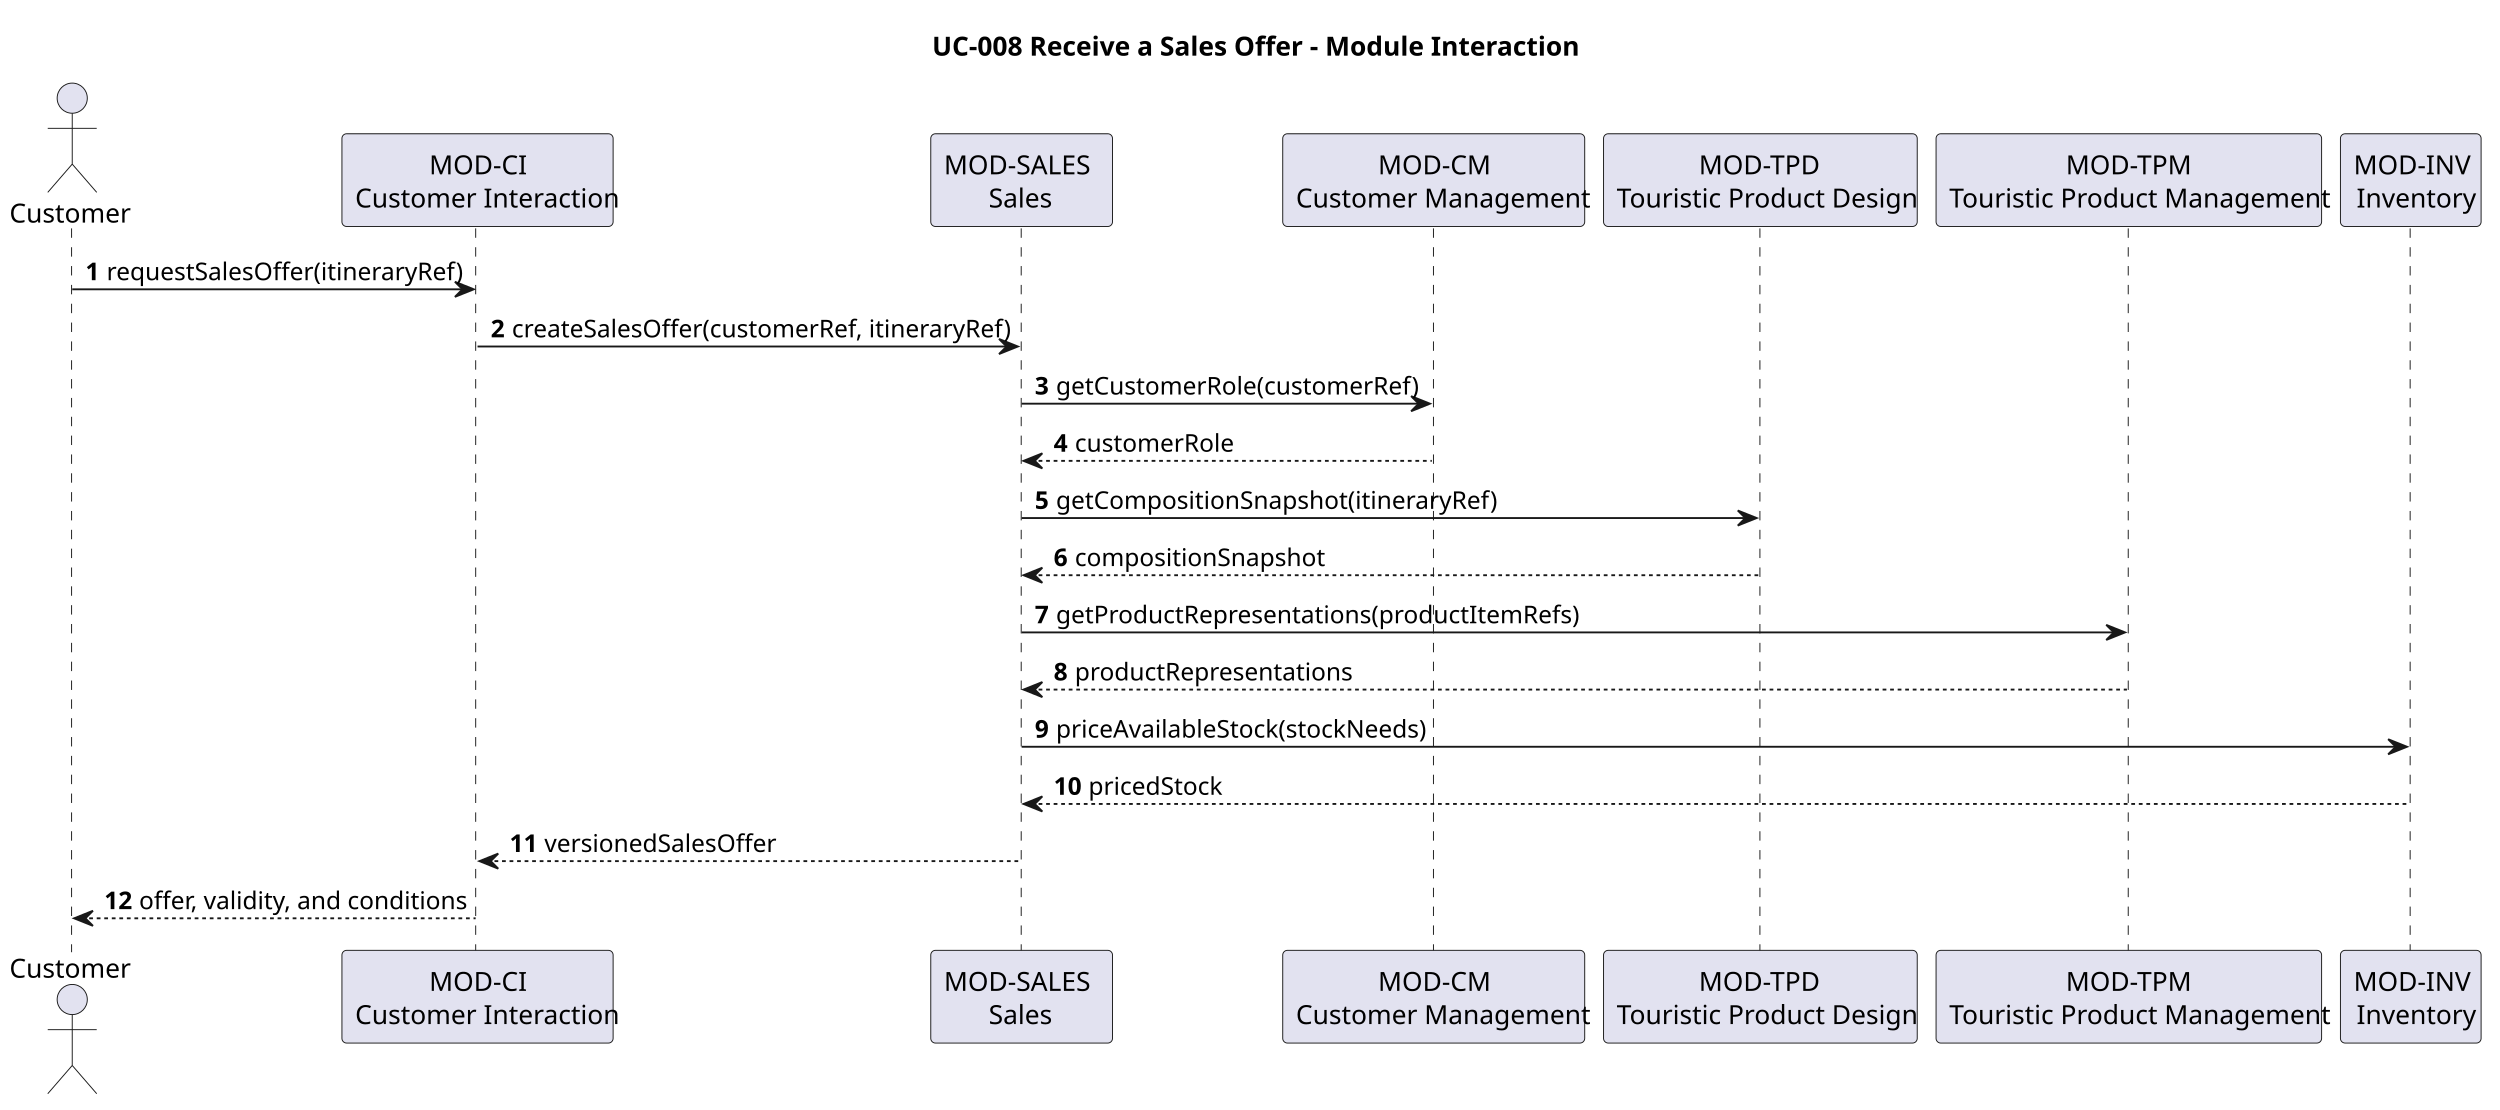
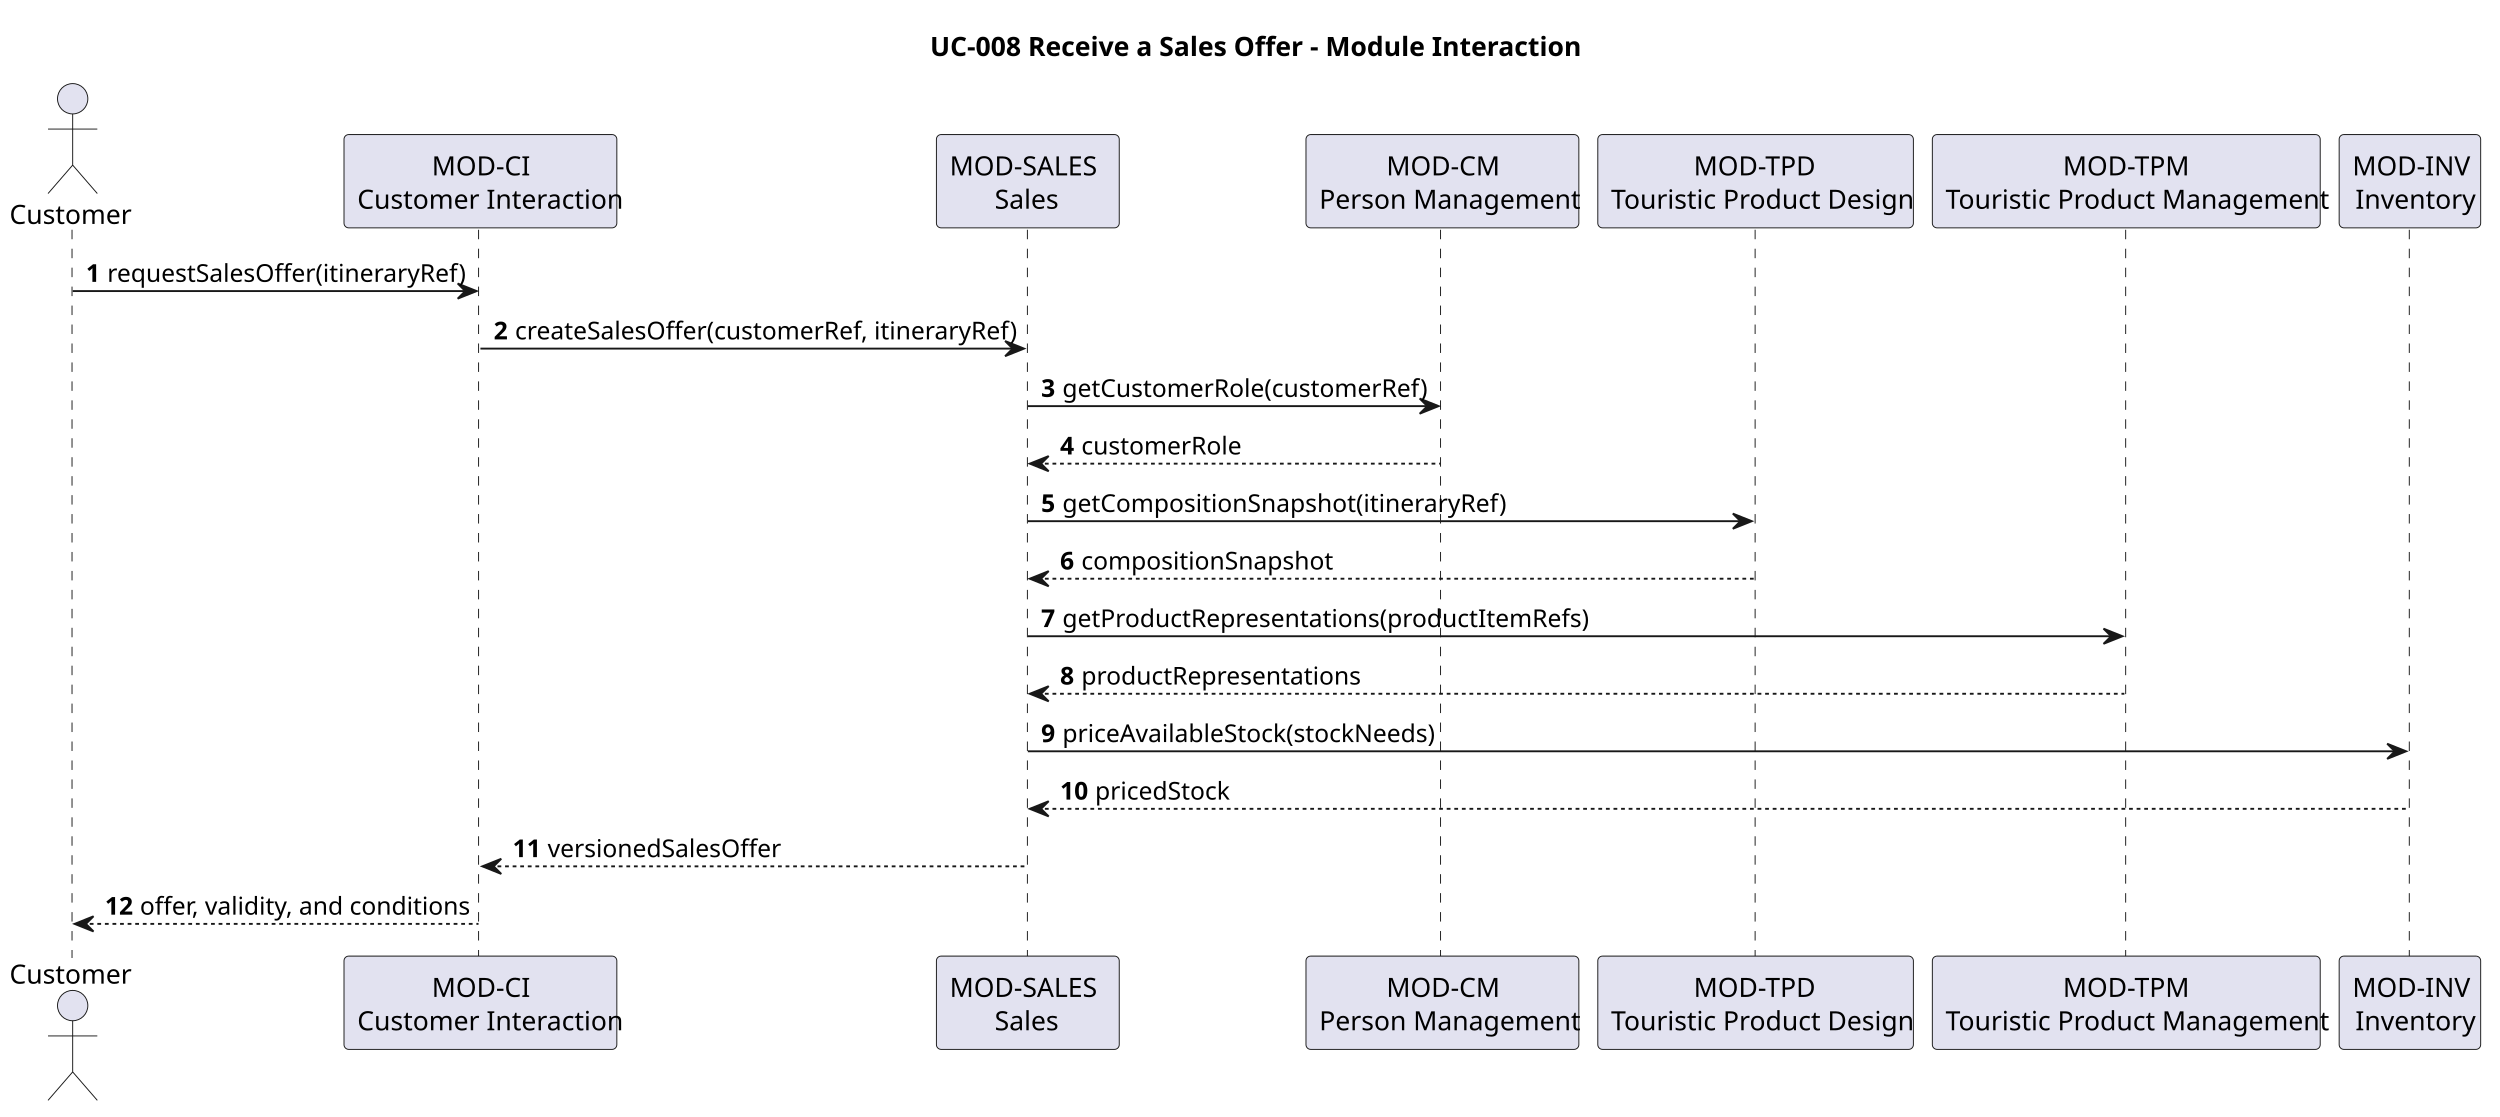
- <svg xmlns="http://www.w3.org/2000/svg" contentStyleType="text/css" data-diagram-type="SEQUENCE" height="589px" preserveAspectRatio="none" style="width:1327px;height:589px;background:#FFFFFF;" version="1.1" viewBox="0 0 1327 589" width="1327px" zoomAndPan="magnify">
+ <svg xmlns="http://www.w3.org/2000/svg" contentStyleType="text/css" data-diagram-type="SEQUENCE" height="589px" preserveAspectRatio="none" style="width:1319px;height:589px;background:#FFFFFF;" version="1.1" viewBox="0 0 1319 589" width="1319px" zoomAndPan="magnify">
  <defs />
  <g>
    <g class="title" data-source-line="1">
-       <text fill="#000000" font-family="sans-serif" font-size="14" font-weight="700" lengthAdjust="spacing" textLength="331.44" x="494.763" y="29.533">UC-008 Receive a Sales Offer - Module Interaction</text>
+       <text fill="#000000" font-family="sans-serif" font-size="14" font-weight="700" lengthAdjust="spacing" textLength="331.44" x="490.682" y="29.533">UC-008 Receive a Sales Offer - Module Interaction</text>
    </g>
    <g class="participant-lifeline" data-entity-uid="part1" data-qualified-name="Customer" data-source-line="3" id="part1-lifeline">
      <g>
        <rect fill="#000000" fill-opacity="0" height="384.219" width="8" x="34.341" y="121.219" />
        <line style="stroke:#181818;stroke-width:0.5;stroke-dasharray:5,5;" x1="38" x2="38" y1="121.219" y2="505.438" />
      </g>
    </g>
    <g class="participant-lifeline" data-entity-uid="part2" data-qualified-name="CI" data-source-line="4" id="part2-lifeline">
      <g>
        <rect fill="#000000" fill-opacity="0" height="384.219" width="8" x="249.47" y="121.219" />
        <line style="stroke:#181818;stroke-width:0.5;stroke-dasharray:5,5;" x1="252.498" x2="252.498" y1="121.219" y2="505.438" />
      </g>
    </g>
    <g class="participant-lifeline" data-entity-uid="part3" data-qualified-name="SALES" data-source-line="5" id="part3-lifeline">
      <g>
        <rect fill="#000000" fill-opacity="0" height="384.219" width="8" x="538.283" y="121.219" />
        <line style="stroke:#181818;stroke-width:0.5;stroke-dasharray:5,5;" x1="542.052" x2="542.052" y1="121.219" y2="505.438" />
      </g>
    </g>
    <g class="participant-lifeline" data-entity-uid="part4" data-qualified-name="CM" data-source-line="6" id="part4-lifeline">
      <g>
        <rect fill="#000000" fill-opacity="0" height="384.219" width="8" x="757.017" y="121.219" />
-         <line style="stroke:#181818;stroke-width:0.5;stroke-dasharray:5,5;" x1="760.873" x2="760.873" y1="121.219" y2="505.438" />
+         <line style="stroke:#181818;stroke-width:0.5;stroke-dasharray:5,5;" x1="760.035" x2="760.035" y1="121.219" y2="505.438" />
      </g>
    </g>
    <g class="participant-lifeline" data-entity-uid="part5" data-qualified-name="TPD" data-source-line="7" id="part5-lifeline">
      <g>
-         <rect fill="#000000" fill-opacity="0" height="384.219" width="8" x="930.413" y="121.219" />
-         <line style="stroke:#181818;stroke-width:0.5;stroke-dasharray:5,5;" x1="934.162" x2="934.162" y1="121.219" y2="505.438" />
+         <rect fill="#000000" fill-opacity="0" height="384.219" width="8" x="922.251" y="121.219" />
+         <line style="stroke:#181818;stroke-width:0.5;stroke-dasharray:5,5;" x1="926" x2="926" y1="121.219" y2="505.438" />
      </g>
    </g>
    <g class="participant-lifeline" data-entity-uid="part6" data-qualified-name="TPM" data-source-line="8" id="part6-lifeline">
      <g>
-         <rect fill="#000000" fill-opacity="0" height="384.219" width="8" x="1125.985" y="121.219" />
-         <line style="stroke:#181818;stroke-width:0.5;stroke-dasharray:5,5;" x1="1129.665" x2="1129.665" y1="121.219" y2="505.438" />
+         <rect fill="#000000" fill-opacity="0" height="384.219" width="8" x="1117.823" y="121.219" />
+         <line style="stroke:#181818;stroke-width:0.5;stroke-dasharray:5,5;" x1="1121.502" x2="1121.502" y1="121.219" y2="505.438" />
      </g>
    </g>
    <g class="participant-lifeline" data-entity-uid="part7" data-qualified-name="INV" data-source-line="9" id="part7-lifeline">
      <g>
-         <rect fill="#000000" fill-opacity="0" height="384.219" width="8" x="1275.636" y="121.219" />
-         <line style="stroke:#181818;stroke-width:0.5;stroke-dasharray:5,5;" x1="1279.305" x2="1279.305" y1="121.219" y2="505.438" />
+         <rect fill="#000000" fill-opacity="0" height="384.219" width="8" x="1267.474" y="121.219" />
+         <line style="stroke:#181818;stroke-width:0.5;stroke-dasharray:5,5;" x1="1271.143" x2="1271.143" y1="121.219" y2="505.438" />
      </g>
    </g>
    <g class="participant participant-head" data-entity-uid="part1" data-qualified-name="Customer" data-source-line="3" id="part1-head">
      <text fill="#000000" font-family="sans-serif" font-size="14" lengthAdjust="spacing" textLength="60.683" x="5" y="118.143">Customer</text>
      <ellipse cx="38.341" cy="52.109" fill="#E2E2F0" rx="8" ry="8" style="stroke:#181818;stroke-width:0.5;" />
      <path d="M38.341,60.109 L38.341,87.109 M25.341,68.109 L51.341,68.109 M38.341,87.109 L25.341,102.109 M38.341,87.109 L51.341,102.109" fill="none" style="stroke:#181818;stroke-width:0.5;" />
    </g>
    <g class="participant participant-tail" data-entity-uid="part1" data-qualified-name="Customer" data-source-line="3" id="part1-tail">
      <text fill="#000000" font-family="sans-serif" font-size="14" lengthAdjust="spacing" textLength="60.683" x="5" y="518.971">Customer</text>
      <ellipse cx="38.341" cy="530.547" fill="#E2E2F0" rx="8" ry="8" style="stroke:#181818;stroke-width:0.5;" />
      <path d="M38.341,538.547 L38.341,565.547 M25.341,546.547 L51.341,546.547 M38.341,565.547 L25.341,580.547 M38.341,565.547 L51.341,580.547" fill="none" style="stroke:#181818;stroke-width:0.5;" />
    </g>
    <g class="participant participant-head" data-entity-uid="part2" data-qualified-name="CI" data-source-line="4" id="part2-head">
      <rect fill="#E2E2F0" height="49.219" rx="2.5" ry="2.5" style="stroke:#181818;stroke-width:0.5;" width="143.944" x="181.498" y="71" />
      <text fill="#000000" font-family="sans-serif" font-size="14" lengthAdjust="spacing" textLength="51.324" x="227.808" y="92.533">MOD-CI</text>
      <text fill="#000000" font-family="sans-serif" font-size="14" lengthAdjust="spacing" textLength="129.944" x="188.498" y="110.143">Customer Interaction</text>
    </g>
    <g class="participant participant-tail" data-entity-uid="part2" data-qualified-name="CI" data-source-line="4" id="part2-tail">
      <rect fill="#E2E2F0" height="49.219" rx="2.5" ry="2.5" style="stroke:#181818;stroke-width:0.5;" width="143.944" x="181.498" y="504.438" />
      <text fill="#000000" font-family="sans-serif" font-size="14" lengthAdjust="spacing" textLength="51.324" x="227.808" y="525.971">MOD-CI</text>
      <text fill="#000000" font-family="sans-serif" font-size="14" lengthAdjust="spacing" textLength="129.944" x="188.498" y="543.58">Customer Interaction</text>
    </g>
    <g class="participant participant-head" data-entity-uid="part3" data-qualified-name="SALES" data-source-line="5" id="part3-head">
      <rect fill="#E2E2F0" height="49.219" rx="2.5" ry="2.5" style="stroke:#181818;stroke-width:0.5;" width="96.462" x="494.052" y="71" />
      <text fill="#000000" font-family="sans-serif" font-size="14" lengthAdjust="spacing" textLength="82.462" x="501.052" y="92.533">MOD-SALES</text>
      <text fill="#000000" font-family="sans-serif" font-size="14" lengthAdjust="spacing" textLength="35.02" x="524.773" y="110.143">Sales</text>
    </g>
    <g class="participant participant-tail" data-entity-uid="part3" data-qualified-name="SALES" data-source-line="5" id="part3-tail">
      <rect fill="#E2E2F0" height="49.219" rx="2.5" ry="2.5" style="stroke:#181818;stroke-width:0.5;" width="96.462" x="494.052" y="504.438" />
      <text fill="#000000" font-family="sans-serif" font-size="14" lengthAdjust="spacing" textLength="82.462" x="501.052" y="525.971">MOD-SALES</text>
      <text fill="#000000" font-family="sans-serif" font-size="14" lengthAdjust="spacing" textLength="35.02" x="524.773" y="543.58">Sales</text>
    </g>
    <g class="participant participant-head" data-entity-uid="part4" data-qualified-name="CM" data-source-line="6" id="part4-head">
-       <rect fill="#E2E2F0" height="49.219" rx="2.5" ry="2.5" style="stroke:#181818;stroke-width:0.5;" width="160.289" x="680.873" y="71" />
+       <rect fill="#E2E2F0" height="49.219" rx="2.5" ry="2.5" style="stroke:#181818;stroke-width:0.5;" width="143.965" x="689.035" y="71" />
      <text fill="#000000" font-family="sans-serif" font-size="14" lengthAdjust="spacing" textLength="59.097" x="731.469" y="92.533">MOD-CM</text>
-       <text fill="#000000" font-family="sans-serif" font-size="14" lengthAdjust="spacing" textLength="146.289" x="687.873" y="110.143">Customer Management</text>
+       <text fill="#000000" font-family="sans-serif" font-size="14" lengthAdjust="spacing" textLength="129.965" x="696.035" y="110.143">Person Management</text>
    </g>
    <g class="participant participant-tail" data-entity-uid="part4" data-qualified-name="CM" data-source-line="6" id="part4-tail">
-       <rect fill="#E2E2F0" height="49.219" rx="2.5" ry="2.5" style="stroke:#181818;stroke-width:0.5;" width="160.289" x="680.873" y="504.438" />
+       <rect fill="#E2E2F0" height="49.219" rx="2.5" ry="2.5" style="stroke:#181818;stroke-width:0.5;" width="143.965" x="689.035" y="504.438" />
      <text fill="#000000" font-family="sans-serif" font-size="14" lengthAdjust="spacing" textLength="59.097" x="731.469" y="525.971">MOD-CM</text>
-       <text fill="#000000" font-family="sans-serif" font-size="14" lengthAdjust="spacing" textLength="146.289" x="687.873" y="543.58">Customer Management</text>
+       <text fill="#000000" font-family="sans-serif" font-size="14" lengthAdjust="spacing" textLength="129.965" x="696.035" y="543.58">Person Management</text>
    </g>
    <g class="participant participant-head" data-entity-uid="part5" data-qualified-name="TPD" data-source-line="7" id="part5-head">
-       <rect fill="#E2E2F0" height="49.219" rx="2.5" ry="2.5" style="stroke:#181818;stroke-width:0.5;" width="166.503" x="851.162" y="71" />
-       <text fill="#000000" font-family="sans-serif" font-size="14" lengthAdjust="spacing" textLength="65.324" x="901.751" y="92.533">MOD-TPD</text>
-       <text fill="#000000" font-family="sans-serif" font-size="14" lengthAdjust="spacing" textLength="152.503" x="858.162" y="110.143">Touristic Product Design</text>
+       <rect fill="#E2E2F0" height="49.219" rx="2.5" ry="2.5" style="stroke:#181818;stroke-width:0.5;" width="166.503" x="843" y="71" />
+       <text fill="#000000" font-family="sans-serif" font-size="14" lengthAdjust="spacing" textLength="65.324" x="893.589" y="92.533">MOD-TPD</text>
+       <text fill="#000000" font-family="sans-serif" font-size="14" lengthAdjust="spacing" textLength="152.503" x="850" y="110.143">Touristic Product Design</text>
    </g>
    <g class="participant participant-tail" data-entity-uid="part5" data-qualified-name="TPD" data-source-line="7" id="part5-tail">
-       <rect fill="#E2E2F0" height="49.219" rx="2.5" ry="2.5" style="stroke:#181818;stroke-width:0.5;" width="166.503" x="851.162" y="504.438" />
-       <text fill="#000000" font-family="sans-serif" font-size="14" lengthAdjust="spacing" textLength="65.324" x="901.751" y="525.971">MOD-TPD</text>
-       <text fill="#000000" font-family="sans-serif" font-size="14" lengthAdjust="spacing" textLength="152.503" x="858.162" y="543.58">Touristic Product Design</text>
+       <rect fill="#E2E2F0" height="49.219" rx="2.5" ry="2.5" style="stroke:#181818;stroke-width:0.5;" width="166.503" x="843" y="504.438" />
+       <text fill="#000000" font-family="sans-serif" font-size="14" lengthAdjust="spacing" textLength="65.324" x="893.589" y="525.971">MOD-TPD</text>
+       <text fill="#000000" font-family="sans-serif" font-size="14" lengthAdjust="spacing" textLength="152.503" x="850" y="543.58">Touristic Product Design</text>
    </g>
    <g class="participant participant-head" data-entity-uid="part6" data-qualified-name="TPM" data-source-line="8" id="part6-head">
-       <rect fill="#E2E2F0" height="49.219" rx="2.5" ry="2.5" style="stroke:#181818;stroke-width:0.5;" width="204.641" x="1027.665" y="71" />
-       <text fill="#000000" font-family="sans-serif" font-size="14" lengthAdjust="spacing" textLength="66.876" x="1096.547" y="92.533">MOD-TPM</text>
-       <text fill="#000000" font-family="sans-serif" font-size="14" lengthAdjust="spacing" textLength="190.641" x="1034.665" y="110.143">Touristic Product Management</text>
+       <rect fill="#E2E2F0" height="49.219" rx="2.5" ry="2.5" style="stroke:#181818;stroke-width:0.5;" width="204.641" x="1019.502" y="71" />
+       <text fill="#000000" font-family="sans-serif" font-size="14" lengthAdjust="spacing" textLength="66.876" x="1088.385" y="92.533">MOD-TPM</text>
+       <text fill="#000000" font-family="sans-serif" font-size="14" lengthAdjust="spacing" textLength="190.641" x="1026.502" y="110.143">Touristic Product Management</text>
    </g>
    <g class="participant participant-tail" data-entity-uid="part6" data-qualified-name="TPM" data-source-line="8" id="part6-tail">
-       <rect fill="#E2E2F0" height="49.219" rx="2.5" ry="2.5" style="stroke:#181818;stroke-width:0.5;" width="204.641" x="1027.665" y="504.438" />
-       <text fill="#000000" font-family="sans-serif" font-size="14" lengthAdjust="spacing" textLength="66.876" x="1096.547" y="525.971">MOD-TPM</text>
-       <text fill="#000000" font-family="sans-serif" font-size="14" lengthAdjust="spacing" textLength="190.641" x="1034.665" y="543.58">Touristic Product Management</text>
+       <rect fill="#E2E2F0" height="49.219" rx="2.5" ry="2.5" style="stroke:#181818;stroke-width:0.5;" width="204.641" x="1019.502" y="504.438" />
+       <text fill="#000000" font-family="sans-serif" font-size="14" lengthAdjust="spacing" textLength="66.876" x="1088.385" y="525.971">MOD-TPM</text>
+       <text fill="#000000" font-family="sans-serif" font-size="14" lengthAdjust="spacing" textLength="190.641" x="1026.502" y="543.58">Touristic Product Management</text>
    </g>
    <g class="participant participant-head" data-entity-uid="part7" data-qualified-name="INV" data-source-line="9" id="part7-head">
-       <rect fill="#E2E2F0" height="49.219" rx="2.5" ry="2.5" style="stroke:#181818;stroke-width:0.5;" width="74.662" x="1242.305" y="71" />
-       <text fill="#000000" font-family="sans-serif" font-size="14" lengthAdjust="spacing" textLength="60.662" x="1249.305" y="92.533">MOD-INV</text>
-       <text fill="#000000" font-family="sans-serif" font-size="14" lengthAdjust="spacing" textLength="57.586" x="1250.843" y="110.143">Inventory</text>
+       <rect fill="#E2E2F0" height="49.219" rx="2.5" ry="2.5" style="stroke:#181818;stroke-width:0.5;" width="74.662" x="1234.143" y="71" />
+       <text fill="#000000" font-family="sans-serif" font-size="14" lengthAdjust="spacing" textLength="60.662" x="1241.143" y="92.533">MOD-INV</text>
+       <text fill="#000000" font-family="sans-serif" font-size="14" lengthAdjust="spacing" textLength="57.586" x="1242.681" y="110.143">Inventory</text>
    </g>
    <g class="participant participant-tail" data-entity-uid="part7" data-qualified-name="INV" data-source-line="9" id="part7-tail">
-       <rect fill="#E2E2F0" height="49.219" rx="2.5" ry="2.5" style="stroke:#181818;stroke-width:0.5;" width="74.662" x="1242.305" y="504.438" />
-       <text fill="#000000" font-family="sans-serif" font-size="14" lengthAdjust="spacing" textLength="60.662" x="1249.305" y="525.971">MOD-INV</text>
-       <text fill="#000000" font-family="sans-serif" font-size="14" lengthAdjust="spacing" textLength="57.586" x="1250.843" y="543.58">Inventory</text>
+       <rect fill="#E2E2F0" height="49.219" rx="2.5" ry="2.5" style="stroke:#181818;stroke-width:0.5;" width="74.662" x="1234.143" y="504.438" />
+       <text fill="#000000" font-family="sans-serif" font-size="14" lengthAdjust="spacing" textLength="60.662" x="1241.143" y="525.971">MOD-INV</text>
+       <text fill="#000000" font-family="sans-serif" font-size="14" lengthAdjust="spacing" textLength="57.586" x="1242.681" y="543.58">Inventory</text>
    </g>
    <g class="message" data-entity-1="part1" data-entity-2="part2" data-source-line="11" id="msg1">
      <polygon fill="#181818" points="241.47,149.57,251.47,153.57,241.47,157.57,245.47,153.57" style="stroke:#181818;stroke-width:1;" />
      <line style="stroke:#181818;stroke-width:1;" x1="38.341" x2="247.47" y1="153.57" y2="153.57" />
      <text fill="#000000" font-family="sans-serif" font-size="13" font-weight="700" lengthAdjust="spacing" textLength="7.23" x="45.341" y="148.714">1</text>
      <text fill="#000000" font-family="sans-serif" font-size="13" lengthAdjust="spacing" textLength="179.899" x="56.571" y="148.714">requestSalesOffer(itineraryRef)</text>
    </g>
    <g class="message" data-entity-1="part2" data-entity-2="part3" data-source-line="12" id="msg2">
      <polygon fill="#181818" points="530.283,179.922,540.283,183.922,530.283,187.922,534.283,183.922" style="stroke:#181818;stroke-width:1;" />
      <line style="stroke:#181818;stroke-width:1;" x1="253.47" x2="536.283" y1="183.922" y2="183.922" />
      <text fill="#000000" font-family="sans-serif" font-size="13" font-weight="700" lengthAdjust="spacing" textLength="7.23" x="260.47" y="179.065">2</text>
      <text fill="#000000" font-family="sans-serif" font-size="13" lengthAdjust="spacing" textLength="253.583" x="271.7" y="179.065">createSalesOffer(customerRef, itineraryRef)</text>
    </g>
    <g class="message" data-entity-1="part3" data-entity-2="part4" data-source-line="13" id="msg3">
      <polygon fill="#181818" points="749.017,210.273,759.017,214.273,749.017,218.273,753.017,214.273" style="stroke:#181818;stroke-width:1;" />
      <line style="stroke:#181818;stroke-width:1;" x1="542.283" x2="755.017" y1="214.273" y2="214.273" />
      <text fill="#000000" font-family="sans-serif" font-size="13" font-weight="700" lengthAdjust="spacing" textLength="7.23" x="549.283" y="209.417">3</text>
      <text fill="#000000" font-family="sans-serif" font-size="13" lengthAdjust="spacing" textLength="183.504" x="560.513" y="209.417">getCustomerRole(customerRef)</text>
    </g>
    <g class="message" data-entity-1="part4" data-entity-2="part3" data-source-line="14" id="msg4">
      <polygon fill="#181818" points="553.283,240.625,543.283,244.625,553.283,248.625,549.283,244.625" style="stroke:#181818;stroke-width:1;" />
      <line style="stroke:#181818;stroke-width:1;stroke-dasharray:2,2;" x1="547.283" x2="760.017" y1="244.625" y2="244.625" />
      <text fill="#000000" font-family="sans-serif" font-size="13" font-weight="700" lengthAdjust="spacing" textLength="7.23" x="559.283" y="239.769">4</text>
      <text fill="#000000" font-family="sans-serif" font-size="13" lengthAdjust="spacing" textLength="80.196" x="570.513" y="239.769">customerRole</text>
    </g>
    <g class="message" data-entity-1="part3" data-entity-2="part5" data-source-line="15" id="msg5">
-       <polygon fill="#181818" points="922.413,270.977,932.413,274.977,922.413,278.977,926.413,274.977" style="stroke:#181818;stroke-width:1;" />
-       <line style="stroke:#181818;stroke-width:1;" x1="542.283" x2="928.413" y1="274.977" y2="274.977" />
+       <polygon fill="#181818" points="914.251,270.977,924.251,274.977,914.251,278.977,918.251,274.977" style="stroke:#181818;stroke-width:1;" />
+       <line style="stroke:#181818;stroke-width:1;" x1="542.283" x2="920.251" y1="274.977" y2="274.977" />
      <text fill="#000000" font-family="sans-serif" font-size="13" font-weight="700" lengthAdjust="spacing" textLength="7.23" x="549.283" y="270.12">5</text>
      <text fill="#000000" font-family="sans-serif" font-size="13" lengthAdjust="spacing" textLength="220.384" x="560.513" y="270.12">getCompositionSnapshot(itineraryRef)</text>
    </g>
    <g class="message" data-entity-1="part5" data-entity-2="part3" data-source-line="16" id="msg6">
      <polygon fill="#181818" points="553.283,301.328,543.283,305.328,553.283,309.328,549.283,305.328" style="stroke:#181818;stroke-width:1;" />
-       <line style="stroke:#181818;stroke-width:1;stroke-dasharray:2,2;" x1="547.283" x2="933.413" y1="305.328" y2="305.328" />
+       <line style="stroke:#181818;stroke-width:1;stroke-dasharray:2,2;" x1="547.283" x2="925.251" y1="305.328" y2="305.328" />
      <text fill="#000000" font-family="sans-serif" font-size="13" font-weight="700" lengthAdjust="spacing" textLength="7.23" x="559.283" y="300.472">6</text>
      <text fill="#000000" font-family="sans-serif" font-size="13" lengthAdjust="spacing" textLength="124.3" x="570.513" y="300.472">compositionSnapshot</text>
    </g>
    <g class="message" data-entity-1="part3" data-entity-2="part6" data-source-line="17" id="msg7">
-       <polygon fill="#181818" points="1117.985,331.68,1127.985,335.68,1117.985,339.68,1121.985,335.68" style="stroke:#181818;stroke-width:1;" />
-       <line style="stroke:#181818;stroke-width:1;" x1="542.283" x2="1123.985" y1="335.68" y2="335.68" />
+       <polygon fill="#181818" points="1109.823,331.68,1119.823,335.68,1109.823,339.68,1113.823,335.68" style="stroke:#181818;stroke-width:1;" />
+       <line style="stroke:#181818;stroke-width:1;" x1="542.283" x2="1115.823" y1="335.68" y2="335.68" />
      <text fill="#000000" font-family="sans-serif" font-size="13" font-weight="700" lengthAdjust="spacing" textLength="7.23" x="549.283" y="330.823">7</text>
      <text fill="#000000" font-family="sans-serif" font-size="13" lengthAdjust="spacing" textLength="261.574" x="560.513" y="330.823">getProductRepresentations(productItemRefs)</text>
    </g>
    <g class="message" data-entity-1="part6" data-entity-2="part3" data-source-line="18" id="msg8">
      <polygon fill="#181818" points="553.283,362.031,543.283,366.031,553.283,370.031,549.283,366.031" style="stroke:#181818;stroke-width:1;" />
-       <line style="stroke:#181818;stroke-width:1;stroke-dasharray:2,2;" x1="547.283" x2="1128.985" y1="366.031" y2="366.031" />
+       <line style="stroke:#181818;stroke-width:1;stroke-dasharray:2,2;" x1="547.283" x2="1120.823" y1="366.031" y2="366.031" />
      <text fill="#000000" font-family="sans-serif" font-size="13" font-weight="700" lengthAdjust="spacing" textLength="7.23" x="559.283" y="361.175">8</text>
      <text fill="#000000" font-family="sans-serif" font-size="13" lengthAdjust="spacing" textLength="138.03" x="570.513" y="361.175">productRepresentations</text>
    </g>
    <g class="message" data-entity-1="part3" data-entity-2="part7" data-source-line="19" id="msg9">
-       <polygon fill="#181818" points="1267.636,392.383,1277.636,396.383,1267.636,400.383,1271.636,396.383" style="stroke:#181818;stroke-width:1;" />
-       <line style="stroke:#181818;stroke-width:1;" x1="542.283" x2="1273.636" y1="396.383" y2="396.383" />
+       <polygon fill="#181818" points="1259.474,392.383,1269.474,396.383,1259.474,400.383,1263.474,396.383" style="stroke:#181818;stroke-width:1;" />
+       <line style="stroke:#181818;stroke-width:1;" x1="542.283" x2="1265.474" y1="396.383" y2="396.383" />
      <text fill="#000000" font-family="sans-serif" font-size="13" font-weight="700" lengthAdjust="spacing" textLength="7.23" x="549.283" y="391.526">9</text>
      <text fill="#000000" font-family="sans-serif" font-size="13" lengthAdjust="spacing" textLength="190.023" x="560.513" y="391.526">priceAvailableStock(stockNeeds)</text>
    </g>
    <g class="message" data-entity-1="part7" data-entity-2="part3" data-source-line="20" id="msg10">
      <polygon fill="#181818" points="553.283,422.734,543.283,426.734,553.283,430.734,549.283,426.734" style="stroke:#181818;stroke-width:1;" />
-       <line style="stroke:#181818;stroke-width:1;stroke-dasharray:2,2;" x1="547.283" x2="1278.636" y1="426.734" y2="426.734" />
+       <line style="stroke:#181818;stroke-width:1;stroke-dasharray:2,2;" x1="547.283" x2="1270.474" y1="426.734" y2="426.734" />
      <text fill="#000000" font-family="sans-serif" font-size="13" font-weight="700" lengthAdjust="spacing" textLength="14.46" x="559.283" y="421.878">10</text>
      <text fill="#000000" font-family="sans-serif" font-size="13" lengthAdjust="spacing" textLength="67.92" x="577.743" y="421.878">pricedStock</text>
    </g>
    <g class="message" data-entity-1="part3" data-entity-2="part2" data-source-line="21" id="msg11">
      <polygon fill="#181818" points="264.47,453.086,254.47,457.086,264.47,461.086,260.47,457.086" style="stroke:#181818;stroke-width:1;" />
      <line style="stroke:#181818;stroke-width:1;stroke-dasharray:2,2;" x1="258.47" x2="541.283" y1="457.086" y2="457.086" />
      <text fill="#000000" font-family="sans-serif" font-size="13" font-weight="700" lengthAdjust="spacing" textLength="14.46" x="270.47" y="452.229">11</text>
      <text fill="#000000" font-family="sans-serif" font-size="13" lengthAdjust="spacing" textLength="117.781" x="288.93" y="452.229">versionedSalesOffer</text>
    </g>
    <g class="message" data-entity-1="part2" data-entity-2="part1" data-source-line="22" id="msg12">
      <polygon fill="#181818" points="49.341,483.438,39.341,487.438,49.341,491.438,45.341,487.438" style="stroke:#181818;stroke-width:1;" />
      <line style="stroke:#181818;stroke-width:1;stroke-dasharray:2,2;" x1="43.341" x2="252.47" y1="487.438" y2="487.438" />
      <text fill="#000000" font-family="sans-serif" font-size="13" font-weight="700" lengthAdjust="spacing" textLength="14.46" x="55.341" y="482.581">12</text>
      <text fill="#000000" font-family="sans-serif" font-size="13" lengthAdjust="spacing" textLength="164.036" x="73.801" y="482.581">offer, validity, and conditions</text>
    </g>
  </g>
</svg>
